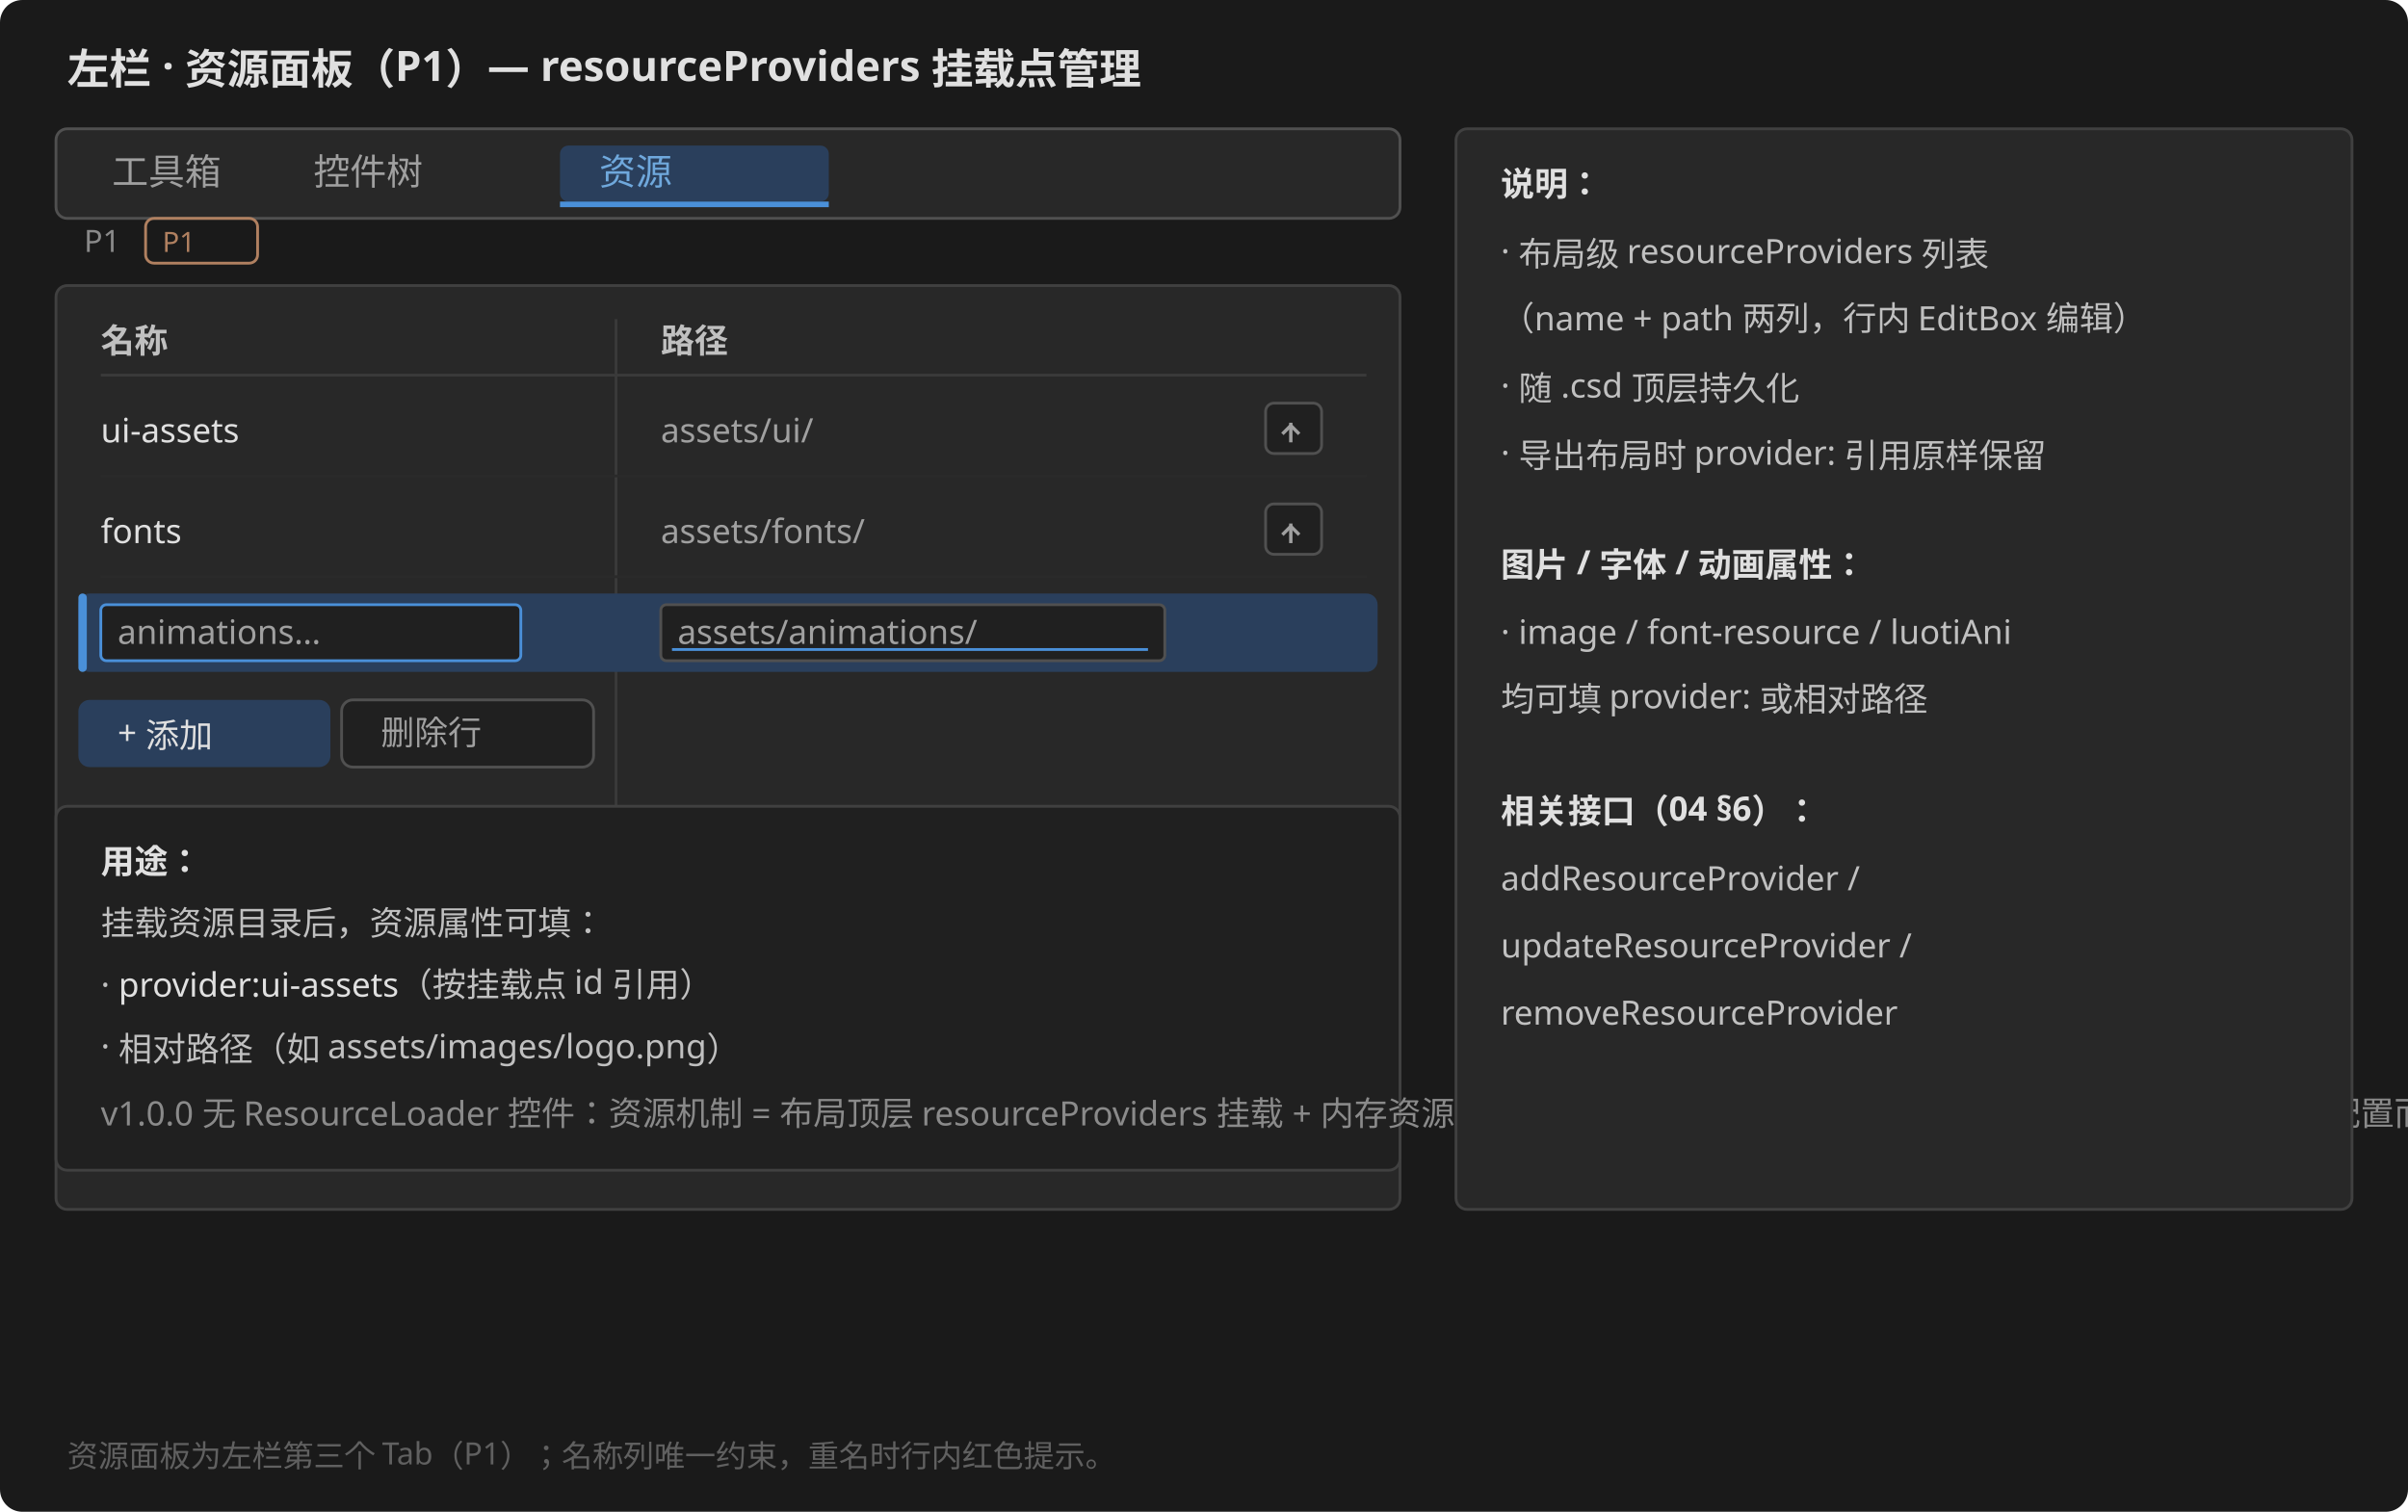
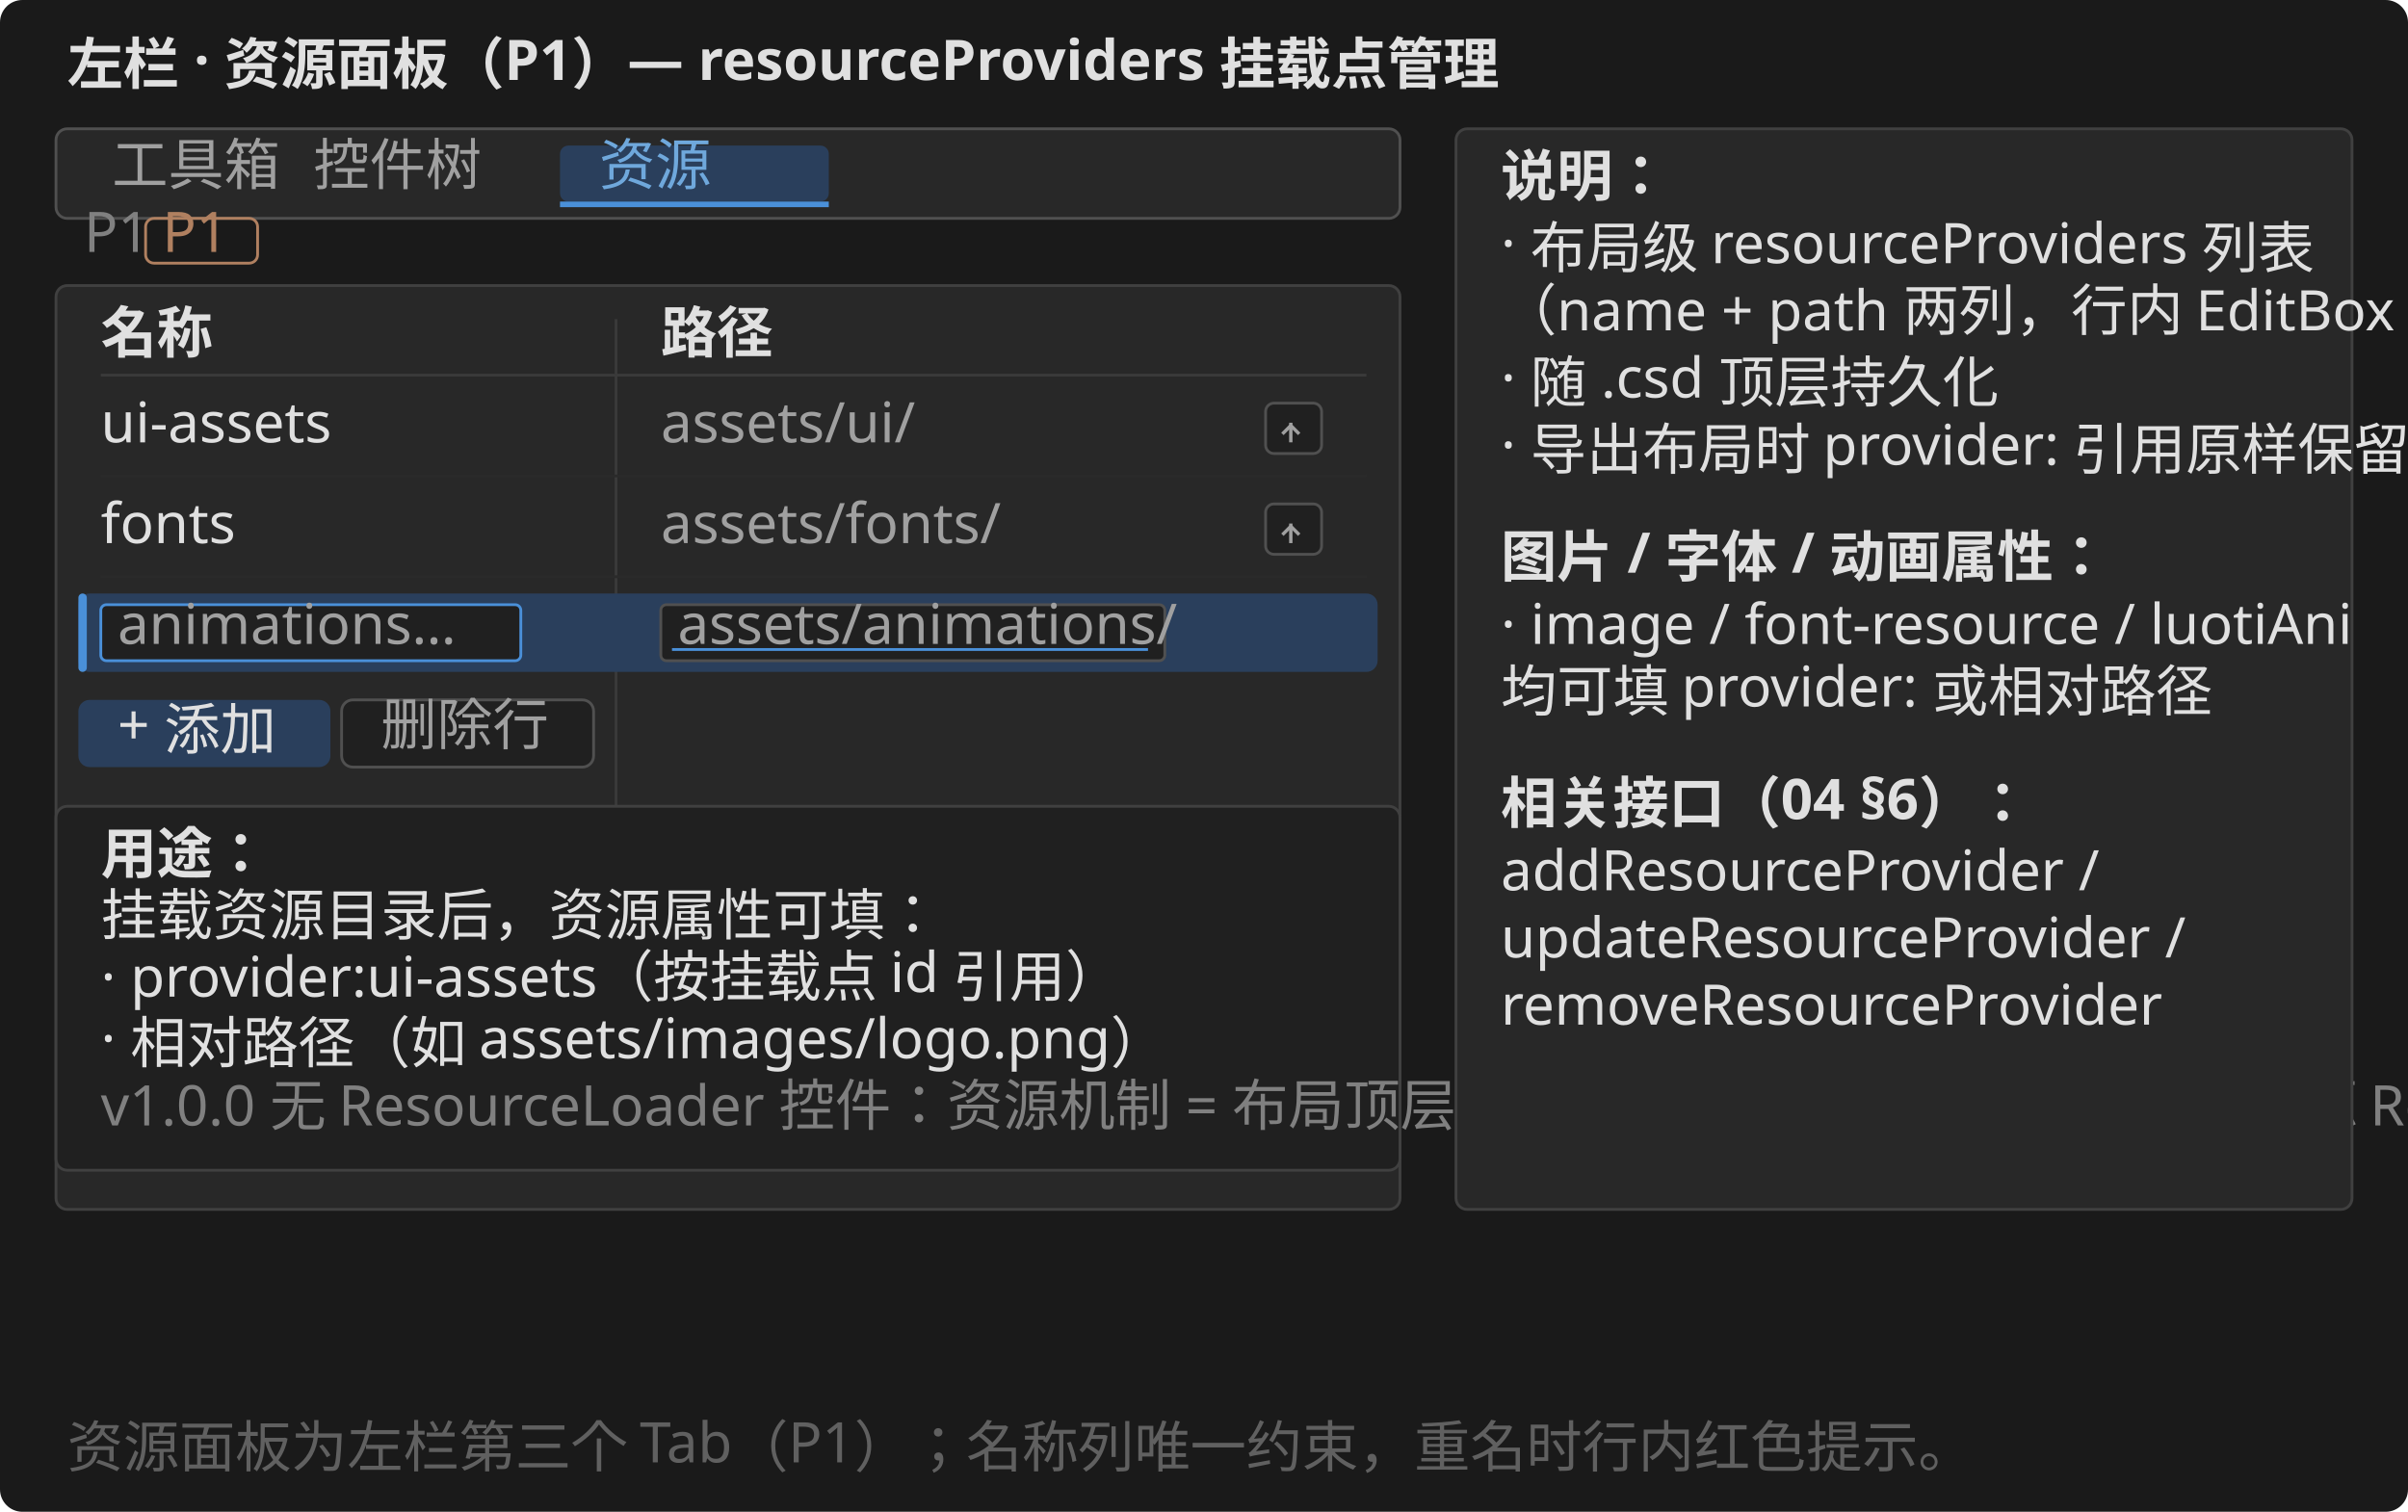
- <svg xmlns="http://www.w3.org/2000/svg" width="860" height="540" viewBox="0 0 860 540" font-family="Microsoft YaHei, PingFang SC, sans-serif">
+ <svg xmlns="http://www.w3.org/2000/svg" width="860" height="540" viewBox="0 0 860 540" font-family="HarmonyOS Sans SC, Microsoft YaHei, PingFang SC, sans-serif">
  <rect x="0" y="0" width="860" height="540" rx="8" fill="#1A1A1A" />
-   <text x="24" y="30" font-size="15" font-weight="bold" fill="#E0E0E0">左栏 · 资源面板（P1）— resourceProviders 挂载点管理</text>
+   <text x="24" y="30" font-size="20" font-weight="bold" fill="#E0E0E0">左栏 · 资源面板（P1）— resourceProviders 挂载点管理</text>
  <rect x="20" y="46" width="480" height="32" rx="4" fill="#282828" stroke="#505050" stroke-width="1" />
-   <text x="40" y="66" font-size="13" fill="#A0A0A0">工具箱</text>
-   <text x="112" y="66" font-size="13" fill="#A0A0A0">控件树</text>
+   <text x="40" y="66" font-size="20" fill="#A0A0A0">工具箱</text>
+   <text x="112" y="66" font-size="20" fill="#A0A0A0">控件树</text>
  <rect x="200" y="52" width="96" height="20" rx="3" fill="#2A3F5C" />
-   <text x="214" y="66" font-size="13" fill="#6FA8DC">资源</text>
+   <text x="214" y="66" font-size="20" fill="#6FA8DC">资源</text>
  <rect x="200" y="72" width="96" height="2" fill="#4A90D9" />
-   <text x="30" y="90" font-size="11" fill="#8A8A8A">P1</text>
+   <text x="30" y="90" font-size="20" fill="#808080">P1</text>
  <rect x="52" y="78" width="40" height="16" rx="3" fill="none" stroke="#B08060" stroke-width="1" />
-   <text x="58" y="90" font-size="10" fill="#B08060">P1</text>
+   <text x="58" y="90" font-size="20" fill="#B08060">P1</text>
  <rect x="20" y="102" width="480" height="330" rx="4" fill="#282828" stroke="#404040" stroke-width="1" />
-   <text x="36" y="126" font-size="12" font-weight="bold" fill="#C0C0C0">名称</text>
+   <text x="36" y="126" font-size="20" font-weight="bold" fill="#E0E0E0">名称</text>
  <line x1="220" y1="114" x2="220" y2="418" stroke="#3A3A3A" stroke-width="1" />
-   <text x="236" y="126" font-size="12" font-weight="bold" fill="#C0C0C0">路径</text>
+   <text x="236" y="126" font-size="20" font-weight="bold" fill="#E0E0E0">路径</text>
  <line x1="36" y1="134" x2="488" y2="134" stroke="#3A3A3A" stroke-width="1" />
-   <text x="36" y="158" font-size="12" fill="#E0E0E0">ui-assets</text>
-   <text x="236" y="158" font-size="12" fill="#A0A0A0">assets/ui/</text>
+   <text x="36" y="158" font-size="20" fill="#E0E0E0">ui-assets</text>
+   <text x="236" y="158" font-size="20" fill="#A0A0A0">assets/ui/</text>
  <rect x="452" y="144" width="20" height="18" rx="3" fill="#202020" stroke="#505050" stroke-width="1" />
  <path d="M458 155 l3 -3 l3 3" fill="none" stroke="#A0A0A0" stroke-width="1.2" />
  <line x1="461" y1="151" x2="461" y2="158" stroke="#A0A0A0" stroke-width="1.2" />
  <line x1="36" y1="170" x2="488" y2="170" stroke="#2A2A2A" stroke-width="1" />
-   <text x="36" y="194" font-size="12" fill="#E0E0E0">fonts</text>
-   <text x="236" y="194" font-size="12" fill="#A0A0A0">assets/fonts/</text>
+   <text x="36" y="194" font-size="20" fill="#E0E0E0">fonts</text>
+   <text x="236" y="194" font-size="20" fill="#A0A0A0">assets/fonts/</text>
  <rect x="452" y="180" width="20" height="18" rx="3" fill="#202020" stroke="#505050" stroke-width="1" />
  <path d="M458 191 l3 -3 l3 3" fill="none" stroke="#A0A0A0" stroke-width="1.2" />
  <line x1="461" y1="187" x2="461" y2="194" stroke="#A0A0A0" stroke-width="1.2" />
  <line x1="36" y1="206" x2="488" y2="206" stroke="#2A2A2A" stroke-width="1" />
  <rect x="28" y="212" width="464" height="28" rx="4" fill="#2A3F5C" />
  <rect x="28" y="212" width="3" height="28" rx="1.5" fill="#4A90D9" />
  <rect x="36" y="216" width="150" height="20" rx="2" fill="#202020" stroke="#4A90D9" stroke-width="1" />
-   <text x="42" y="230" font-size="12" fill="#A0A0A0">animations…</text>
+   <text x="42" y="230" font-size="20" fill="#A0A0A0">animations…</text>
  <rect x="236" y="216" width="180" height="20" rx="2" fill="#202020" stroke="#505050" stroke-width="1" />
-   <text x="242" y="230" font-size="12" fill="#A0A0A0">assets/animations/</text>
+   <text x="242" y="230" font-size="20" fill="#A0A0A0">assets/animations/</text>
  <line x1="240" y1="232" x2="410" y2="232" stroke="#4A90D9" stroke-width="1" />
  <rect x="28" y="250" width="90" height="24" rx="4" fill="#2A3F5C" />
-   <text x="42" y="266" font-size="12" fill="#E0E0E0">+ 添加</text>
+   <text x="42" y="266" font-size="20" fill="#E0E0E0">+ 添加</text>
  <rect x="122" y="250" width="90" height="24" rx="4" fill="#202020" stroke="#505050" stroke-width="1" />
-   <text x="136" y="266" font-size="12" fill="#A0A0A0">删除行</text>
+   <text x="136" y="266" font-size="20" fill="#A0A0A0">删除行</text>
  <rect x="20" y="288" width="480" height="130" rx="4" fill="#202020" stroke="#404040" stroke-width="1" />
-   <text x="36" y="312" font-size="12" font-weight="bold" fill="#E0E0E0">用途：</text>
-   <text x="36" y="334" font-size="12" fill="#C0C0C0">挂载资源目录后，资源属性可填：</text>
-   <text x="36" y="356" font-size="12" fill="#C0C0C0">· <tspan fill="#E0E0E0">provider:ui-assets</tspan>（按挂载点 id 引用）</text>
-   <text x="36" y="378" font-size="12" fill="#C0C0C0">· 相对路径（如 assets/images/logo.png）</text>
-   <text x="36" y="402" font-size="12" fill="#8A8A8A">v1.0.0 无 ResourceLoader 控件：资源机制 = 布局顶层 resourceProviders 挂载 + 内存资源 RegisterResource/AdoptResource，故资源面板为布局级配置而非画布控件。</text>
+   <text x="36" y="312" font-size="20" font-weight="bold" fill="#E0E0E0">用途：</text>
+   <text x="36" y="334" font-size="20" fill="#E0E0E0">挂载资源目录后，资源属性可填：</text>
+   <text x="36" y="356" font-size="20" fill="#E0E0E0">· <tspan fill="#E0E0E0">provider:ui-assets</tspan>（按挂载点 id 引用）</text>
+   <text x="36" y="378" font-size="20" fill="#E0E0E0">· 相对路径（如 assets/images/logo.png）</text>
+   <text x="36" y="402" font-size="20" fill="#808080">v1.0.0 无 ResourceLoader 控件：资源机制 = 布局顶层 resourceProviders 挂载 + 内存资源 RegisterResource/AdoptResource，故资源面板为布局级配置而非画布控件。</text>
  <rect x="520" y="46" width="320" height="386" rx="4" fill="#282828" stroke="#404040" stroke-width="1" />
-   <text x="536" y="70" font-size="12" font-weight="bold" fill="#E0E0E0">说明：</text>
-   <text x="536" y="94" font-size="12" fill="#C0C0C0">· 布局级 resourceProviders 列表</text>
-   <text x="536" y="118" font-size="12" fill="#C0C0C0">（name + path 两列，行内 EditBox 编辑）</text>
-   <text x="536" y="142" font-size="12" fill="#C0C0C0">· 随 .csd 顶层持久化</text>
-   <text x="536" y="166" font-size="12" fill="#C0C0C0">· 导出布局时 provider: 引用原样保留</text>
-   <text x="536" y="206" font-size="12" font-weight="bold" fill="#E0E0E0">图片 / 字体 / 动画属性：</text>
-   <text x="536" y="230" font-size="12" fill="#C0C0C0">· image / font-resource / luotiAni</text>
-   <text x="536" y="254" font-size="12" fill="#C0C0C0">均可填 provider: 或相对路径</text>
-   <text x="536" y="294" font-size="12" font-weight="bold" fill="#E0E0E0">相关接口（04 §6）：</text>
-   <text x="536" y="318" font-size="12" fill="#C0C0C0">addResourceProvider /</text>
-   <text x="536" y="342" font-size="12" fill="#C0C0C0">updateResourceProvider /</text>
-   <text x="536" y="366" font-size="12" fill="#C0C0C0">removeResourceProvider</text>
-   <text x="24" y="524" font-size="11" fill="#606060">资源面板为左栏第三个 Tab（P1）；名称列唯一约束，重名时行内红色提示。</text>
+   <text x="536" y="70" font-size="20" font-weight="bold" fill="#E0E0E0">说明：</text>
+   <text x="536" y="94" font-size="20" fill="#E0E0E0">· 布局级 resourceProviders 列表</text>
+   <text x="536" y="118" font-size="20" fill="#E0E0E0">（name + path 两列，行内 EditBox 编辑）</text>
+   <text x="536" y="142" font-size="20" fill="#E0E0E0">· 随 .csd 顶层持久化</text>
+   <text x="536" y="166" font-size="20" fill="#E0E0E0">· 导出布局时 provider: 引用原样保留</text>
+   <text x="536" y="206" font-size="20" font-weight="bold" fill="#E0E0E0">图片 / 字体 / 动画属性：</text>
+   <text x="536" y="230" font-size="20" fill="#E0E0E0">· image / font-resource / luotiAni</text>
+   <text x="536" y="254" font-size="20" fill="#E0E0E0">均可填 provider: 或相对路径</text>
+   <text x="536" y="294" font-size="20" font-weight="bold" fill="#E0E0E0">相关接口（04 §6）：</text>
+   <text x="536" y="318" font-size="20" fill="#E0E0E0">addResourceProvider /</text>
+   <text x="536" y="342" font-size="20" fill="#E0E0E0">updateResourceProvider /</text>
+   <text x="536" y="366" font-size="20" fill="#E0E0E0">removeResourceProvider</text>
+   <text x="24" y="524" font-size="20" fill="#606060">资源面板为左栏第三个 Tab（P1）；名称列唯一约束，重名时行内红色提示。</text>
</svg>
